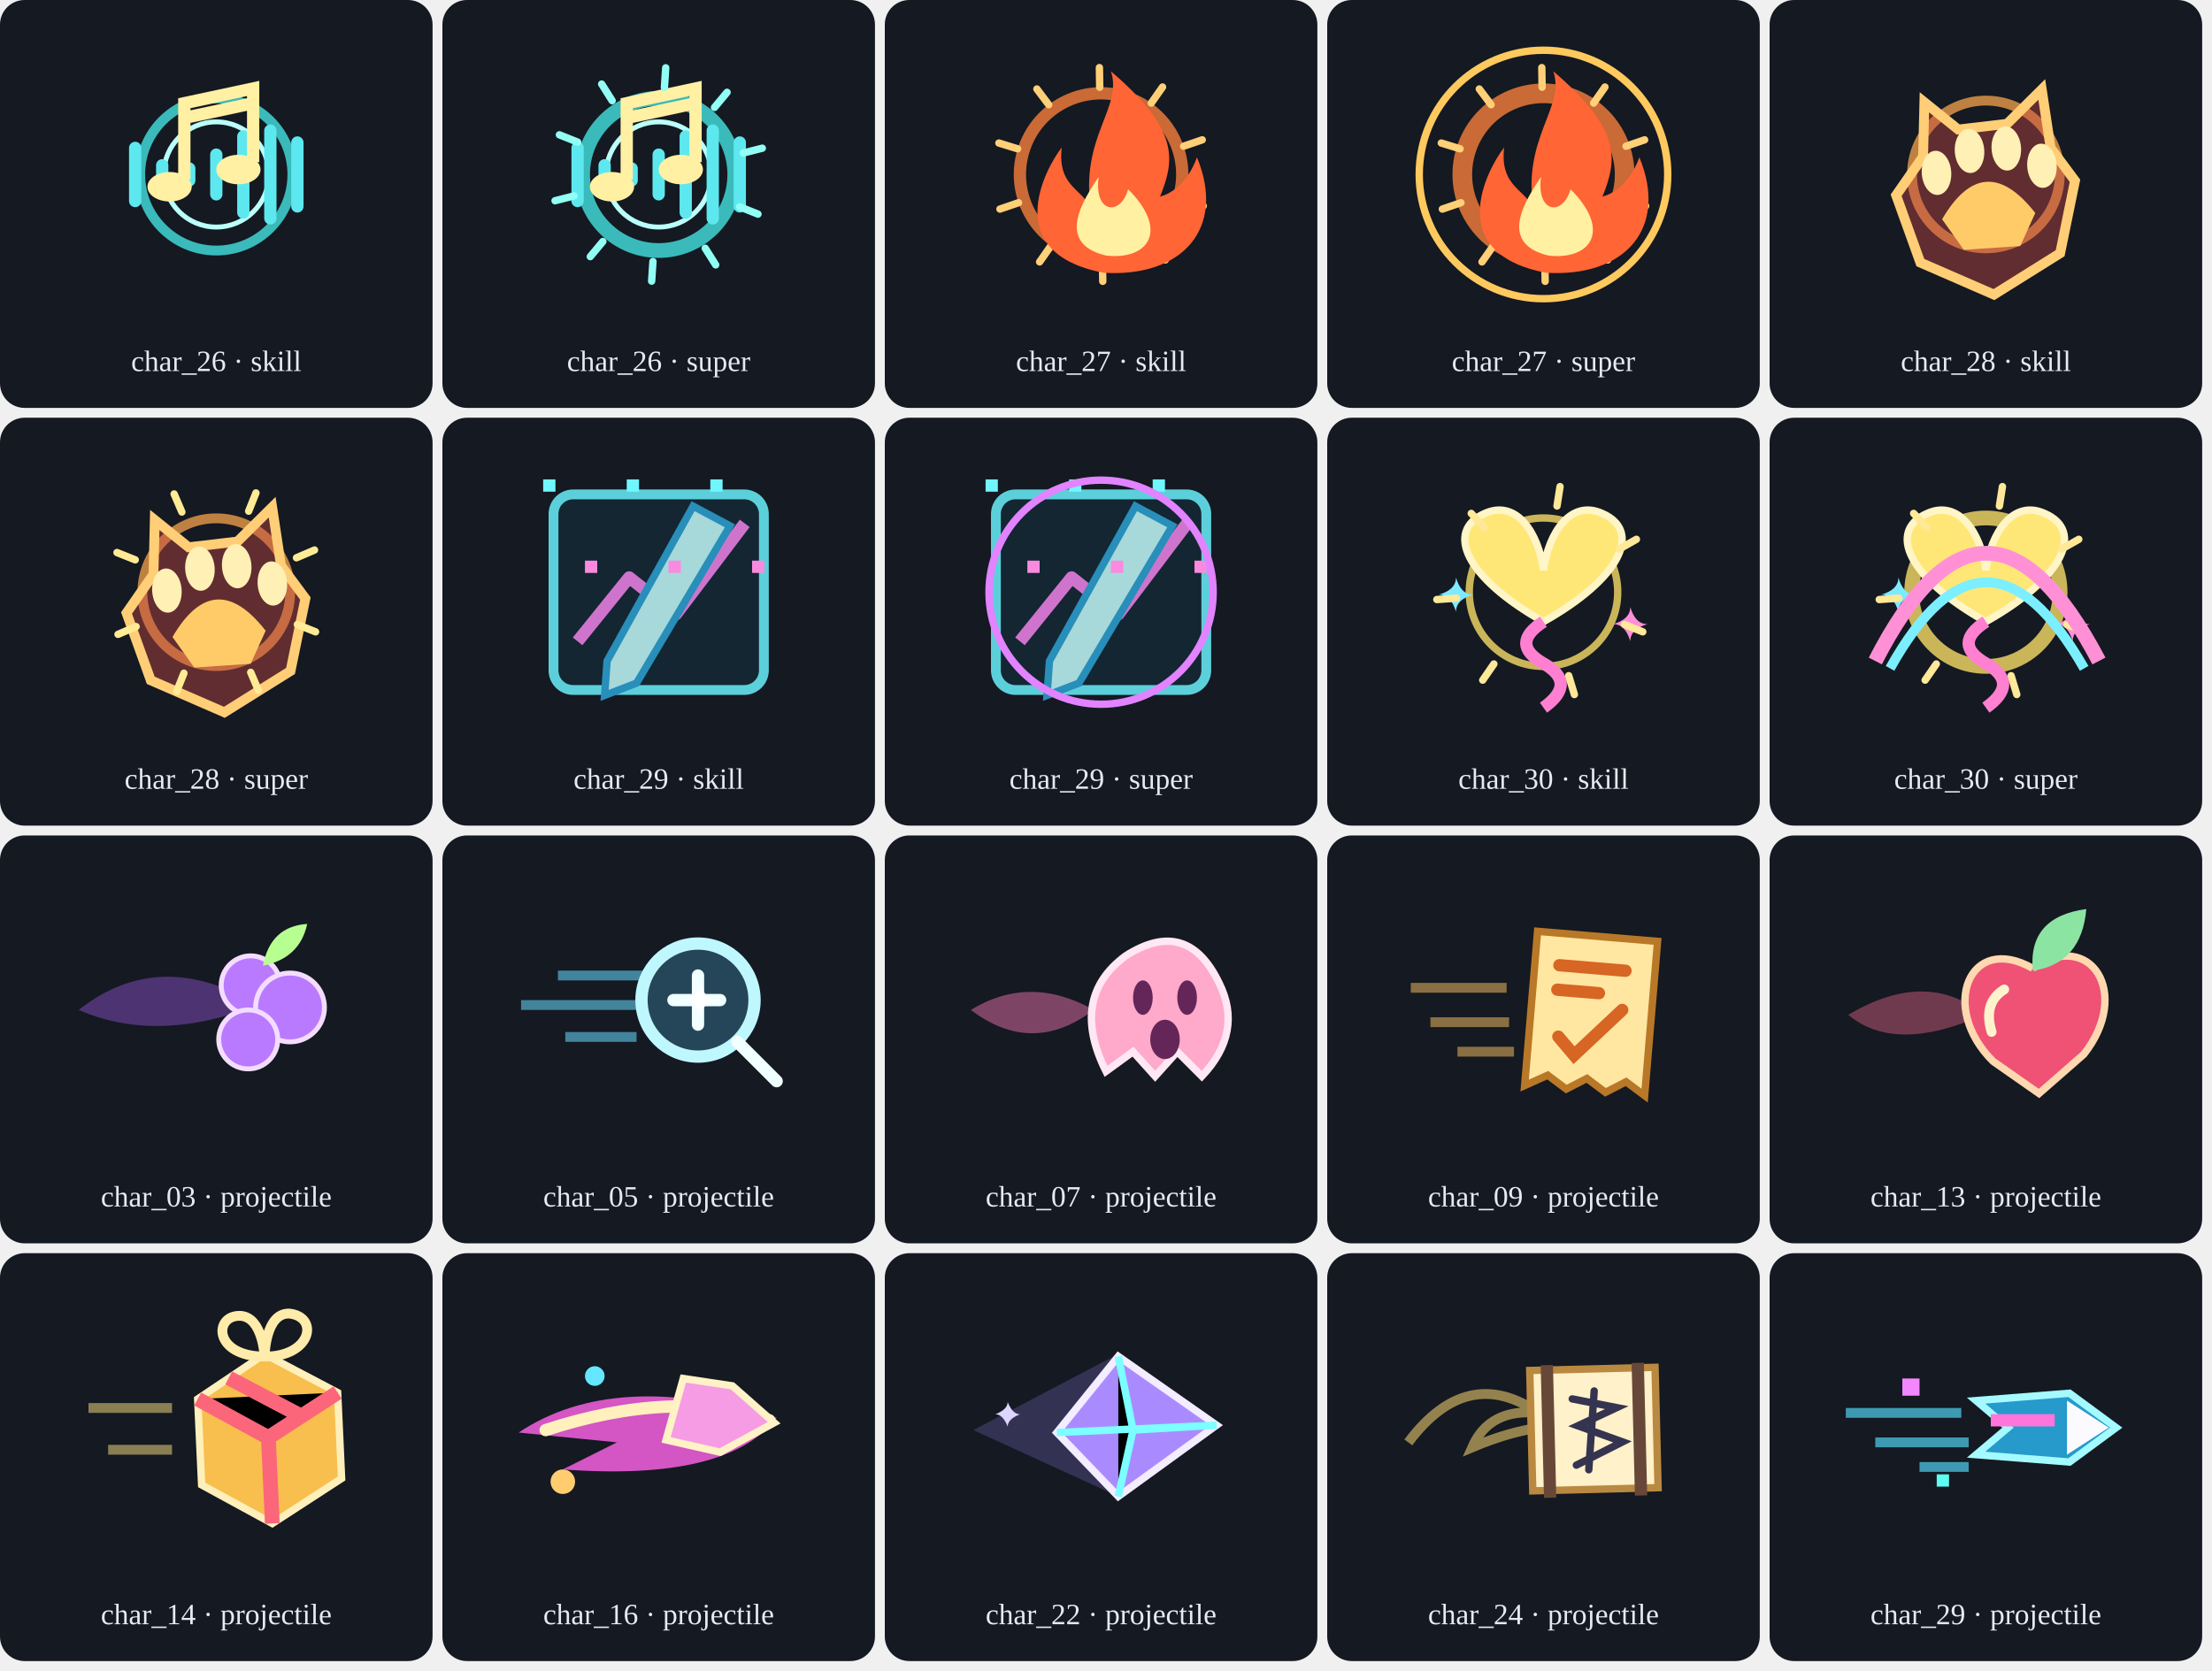
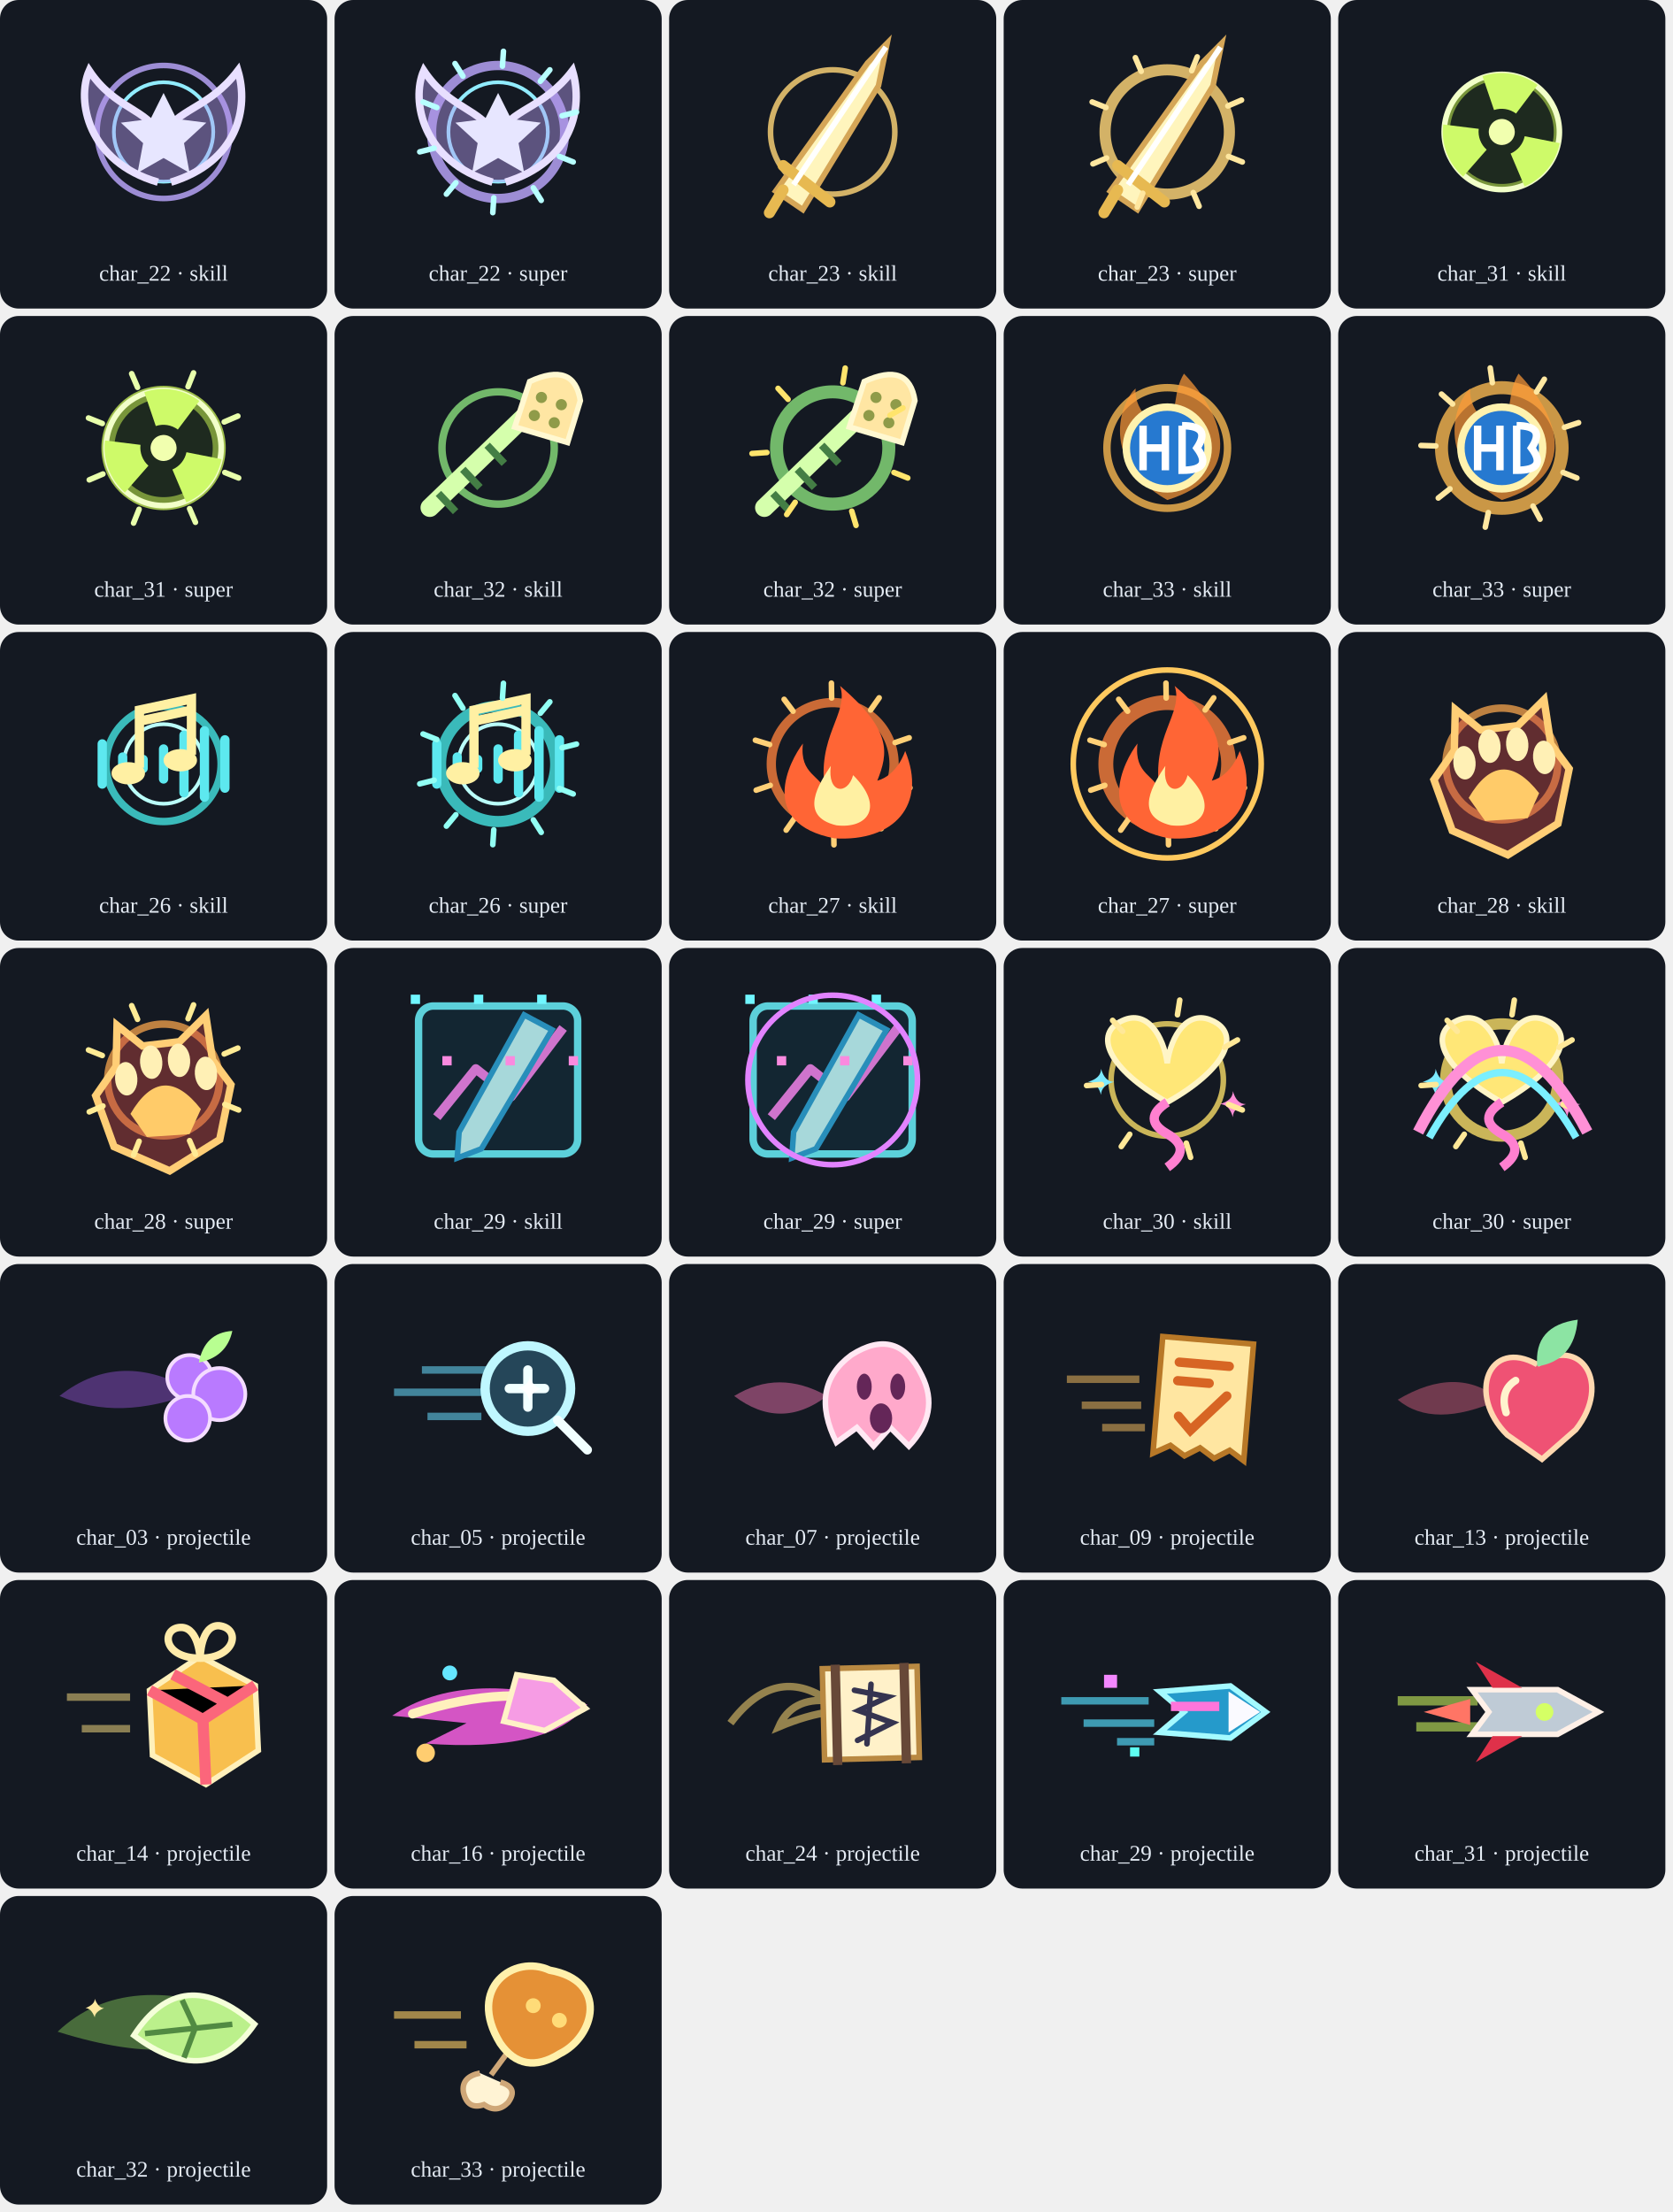
- <svg xmlns="http://www.w3.org/2000/svg" width="900" height="680" viewBox="0 0 900 680">
+ <svg xmlns="http://www.w3.org/2000/svg" width="900" height="1190" viewBox="0 0 900 1190">
  <g transform="translate(0 0)">
+     <rect width="176" height="166" rx="10" fill="#141922" />
+     <svg x="24" y="7" width="128" height="128" viewBox="0 0 128 128">
+       <circle cx="64" cy="64" r="35.78" fill="none" stroke="#bca7ff" stroke-width="3" opacity="0.81" />
+       <circle cx="64" cy="64" r="26.74" fill="none" stroke="#91ecff" stroke-width="2" opacity="1" />
+       <path d="M61 91C23 80 17 47 24 31c14 21 31 20 39 36C71 51 88 52 104 31c6 20 0 49-36 60" fill="#b59aee" fill-opacity=".45" stroke="#e8dfff" stroke-width="4" />
+       <path d="m64 43 7 14 16 2-12 11 3 16-14-8-14 8 3-16-12-11 16-2Z" fill="#e7e6ff" />
+     </svg>
+     <text x="88" y="151" fill="#e4ebf4" font-size="12" text-anchor="middle">char_22 · skill</text>
+   </g>
+   <g transform="translate(180 0)">
+     <rect width="176" height="166" rx="10" fill="#141922" />
+     <svg x="24" y="7" width="128" height="128" viewBox="0 0 128 128">
+       <circle cx="64" cy="64" r="35.78" fill="none" stroke="#bca7ff" stroke-width="5" opacity="0.81" />
+       <circle cx="64" cy="64" r="26.74" fill="none" stroke="#91ecff" stroke-width="2" opacity="1" />
+       <path d="M61 91C23 80 17 47 24 31c14 21 31 20 39 36C71 51 88 52 104 31c6 20 0 49-36 60" fill="#b59aee" fill-opacity=".45" stroke="#e8dfff" stroke-width="4" />
+       <path d="m64 43 7 14 16 2-12 11 3 16-14-8-14 8 3-16-12-11 16-2Z" fill="#e7e6ff" />
+       <path d="M96.968 77.168l7.429 2.967" stroke="#b7ffff" stroke-width="3" stroke-linecap="round" />
+       <path d="M82.932 94.031l4.266 6.767" stroke="#b7ffff" stroke-width="3" stroke-linecap="round" />
+       <path d="M61.664 99.423l-0.526 7.983" stroke="#b7ffff" stroke-width="3" stroke-linecap="round" />
+       <path d="M41.289 91.285l-5.118 6.149" stroke="#b7ffff" stroke-width="3" stroke-linecap="round" />
+       <path d="M29.589 72.725l-7.755 1.966" stroke="#b7ffff" stroke-width="3" stroke-linecap="round" />
+       <path d="M31.032 50.832l-7.429 -2.967" stroke="#b7ffff" stroke-width="3" stroke-linecap="round" />
+       <path d="M45.068 33.969l-4.266 -6.767" stroke="#b7ffff" stroke-width="3" stroke-linecap="round" />
+       <path d="M66.336 28.577l0.526 -7.983" stroke="#b7ffff" stroke-width="3" stroke-linecap="round" />
+       <path d="M86.711 36.715l5.118 -6.149" stroke="#b7ffff" stroke-width="3" stroke-linecap="round" />
+       <path d="M98.411 55.275l7.755 -1.966" stroke="#b7ffff" stroke-width="3" stroke-linecap="round" />
+     </svg>
+     <text x="88" y="151" fill="#e4ebf4" font-size="12" text-anchor="middle">char_22 · super</text>
+   </g>
+   <g transform="translate(360 0)">
+     <rect width="176" height="166" rx="10" fill="#141922" />
+     <svg x="24" y="7" width="128" height="128" viewBox="0 0 128 128">
+       <circle cx="64" cy="64" r="33.44" fill="none" stroke="#ffd577" stroke-width="3" opacity="0.81" />
+       <g transform="rotate(-8.4 64 64)">
+         <path d="M29 91 88 30l12-9-8 22-50 60Z" fill="#fff5bd" stroke="#d5a657" stroke-width="3" />
+         <path d="m35 78 22 23m-24-10-9 11" stroke="#e7b951" stroke-width="6" stroke-linecap="round" />
+         <path d="M39 89 99 23" stroke="#fff" stroke-width="3" />
+       </g>
+     </svg>
+     <text x="88" y="151" fill="#e4ebf4" font-size="12" text-anchor="middle">char_23 · skill</text>
+   </g>
+   <g transform="translate(540 0)">
+     <rect width="176" height="166" rx="10" fill="#141922" />
+     <svg x="24" y="7" width="128" height="128" viewBox="0 0 128 128">
+       <circle cx="64" cy="64" r="33.44" fill="none" stroke="#ffd577" stroke-width="6" opacity="0.81" />
+       <g transform="rotate(-8.4 64 64)">
+         <path d="M29 91 88 30l12-9-8 22-50 60Z" fill="#fff5bd" stroke="#d5a657" stroke-width="3" />
+         <path d="m35 78 22 23m-24-10-9 11" stroke="#e7b951" stroke-width="6" stroke-linecap="round" />
+         <path d="M39 89 99 23" stroke="#fff" stroke-width="3" />
+       </g>
+       <path d="M96.968 77.168l7.429 2.967" stroke="#ffe79f" stroke-width="3" stroke-linecap="round" />
+       <path d="M78.001 96.623l3.155 7.352" stroke="#ffe79f" stroke-width="3" stroke-linecap="round" />
+       <path d="M50.832 96.968l-2.967 7.429" stroke="#ffe79f" stroke-width="3" stroke-linecap="round" />
+       <path d="M31.377 78.001l-7.352 3.155" stroke="#ffe79f" stroke-width="3" stroke-linecap="round" />
+       <path d="M31.032 50.832l-7.429 -2.967" stroke="#ffe79f" stroke-width="3" stroke-linecap="round" />
+       <path d="M49.999 31.377l-3.155 -7.352" stroke="#ffe79f" stroke-width="3" stroke-linecap="round" />
+       <path d="M77.168 31.032l2.967 -7.429" stroke="#ffe79f" stroke-width="3" stroke-linecap="round" />
+       <path d="M96.623 49.999l7.352 -3.155" stroke="#ffe79f" stroke-width="3" stroke-linecap="round" />
+     </svg>
+     <text x="88" y="151" fill="#e4ebf4" font-size="12" text-anchor="middle">char_23 · super</text>
+   </g>
+   <g transform="translate(720 0)">
+     <rect width="176" height="166" rx="10" fill="#141922" />
+     <svg x="24" y="7" width="128" height="128" viewBox="0 0 128 128">
+       <circle cx="64" cy="64" r="29.96" fill="none" stroke="#c6ed58" stroke-width="4" opacity="0.772" />
+       <g transform="rotate(9.12 64 64)">
+         <circle cx="64" cy="64" r="31" fill="#334a1a" fill-opacity=".35" stroke="#f2ffc9" stroke-width="3" />
+         <path d="M58 53 49 36a32 32 0 0 1 30 0l-9 17a13 13 0 0 0-12 0Z" fill="#cefa69" transform="rotate(0 64 64)" />
+         <path d="M58 53 49 36a32 32 0 0 1 30 0l-9 17a13 13 0 0 0-12 0Z" fill="#cefa69" transform="rotate(120 64 64)" />
+         <path d="M58 53 49 36a32 32 0 0 1 30 0l-9 17a13 13 0 0 0-12 0Z" fill="#cefa69" transform="rotate(240 64 64)" />
+         <circle cx="64" cy="64" r="7" fill="#f1ffaf" />
+       </g>
+     </svg>
+     <text x="88" y="151" fill="#e4ebf4" font-size="12" text-anchor="middle">char_31 · skill</text>
+   </g>
+   <g transform="translate(0 170)">
+     <rect width="176" height="166" rx="10" fill="#141922" />
+     <svg x="24" y="7" width="128" height="128" viewBox="0 0 128 128">
+       <circle cx="64" cy="64" r="29.96" fill="none" stroke="#c6ed58" stroke-width="7" opacity="0.772" />
+       <g transform="rotate(9.12 64 64)">
+         <circle cx="64" cy="64" r="31" fill="#334a1a" fill-opacity=".35" stroke="#f2ffc9" stroke-width="3" />
+         <path d="M58 53 49 36a32 32 0 0 1 30 0l-9 17a13 13 0 0 0-12 0Z" fill="#cefa69" transform="rotate(0 64 64)" />
+         <path d="M58 53 49 36a32 32 0 0 1 30 0l-9 17a13 13 0 0 0-12 0Z" fill="#cefa69" transform="rotate(120 64 64)" />
+         <path d="M58 53 49 36a32 32 0 0 1 30 0l-9 17a13 13 0 0 0-12 0Z" fill="#cefa69" transform="rotate(240 64 64)" />
+         <circle cx="64" cy="64" r="7" fill="#f1ffaf" />
+       </g>
+       <path d="M96.968 77.168l7.429 2.967" stroke="#e8ffab" stroke-width="3" stroke-linecap="round" />
+       <path d="M78.001 96.623l3.155 7.352" stroke="#e8ffab" stroke-width="3" stroke-linecap="round" />
+       <path d="M50.832 96.968l-2.967 7.429" stroke="#e8ffab" stroke-width="3" stroke-linecap="round" />
+       <path d="M31.377 78.001l-7.352 3.155" stroke="#e8ffab" stroke-width="3" stroke-linecap="round" />
+       <path d="M31.032 50.832l-7.429 -2.967" stroke="#e8ffab" stroke-width="3" stroke-linecap="round" />
+       <path d="M49.999 31.377l-3.155 -7.352" stroke="#e8ffab" stroke-width="3" stroke-linecap="round" />
+       <path d="M77.168 31.032l2.967 -7.429" stroke="#e8ffab" stroke-width="3" stroke-linecap="round" />
+       <path d="M96.623 49.999l7.352 -3.155" stroke="#e8ffab" stroke-width="3" stroke-linecap="round" />
+     </svg>
+     <text x="88" y="151" fill="#e4ebf4" font-size="12" text-anchor="middle">char_31 · super</text>
+   </g>
+   <g transform="translate(180 170)">
+     <rect width="176" height="166" rx="10" fill="#141922" />
+     <svg x="24" y="7" width="128" height="128" viewBox="0 0 128 128">
+       <circle cx="64" cy="64" r="30.2" fill="none" stroke="#8de67f" stroke-width="4" opacity="0.772" />
+       <g transform="rotate(4.7 64 64)">
+         <path d="m30 99 59-67" stroke="#d5ffac" stroke-width="10" stroke-linecap="round" />
+         <path d="m34 91 10 9m2-23 10 9m2-23 10 9" stroke="#447e45" stroke-width="4" />
+         <path d="M78 27q23-13 28 8l-5 23-29-6Z" fill="#ffe6a3" stroke="#fff8d1" stroke-width="3" />
+         <g fill="#8f9b49">
+           <circle cx="85" cy="35" r="3" />
+           <circle cx="96" cy="38" r="3" />
+           <circle cx="82" cy="45" r="3" />
+           <circle cx="93" cy="48" r="3" />
+         </g>
+       </g>
+     </svg>
+     <text x="88" y="151" fill="#e4ebf4" font-size="12" text-anchor="middle">char_32 · skill</text>
+   </g>
+   <g transform="translate(360 170)">
+     <rect width="176" height="166" rx="10" fill="#141922" />
+     <svg x="24" y="7" width="128" height="128" viewBox="0 0 128 128">
+       <circle cx="64" cy="64" r="30.2" fill="none" stroke="#8de67f" stroke-width="7" opacity="0.772" />
+       <g transform="rotate(4.7 64 64)">
+         <path d="m30 99 59-67" stroke="#d5ffac" stroke-width="10" stroke-linecap="round" />
+         <path d="m34 91 10 9m2-23 10 9m2-23 10 9" stroke="#447e45" stroke-width="4" />
+         <path d="M78 27q23-13 28 8l-5 23-29-6Z" fill="#ffe6a3" stroke="#fff8d1" stroke-width="3" />
+         <g fill="#8f9b49">
+           <circle cx="85" cy="35" r="3" />
+           <circle cx="96" cy="38" r="3" />
+           <circle cx="82" cy="45" r="3" />
+           <circle cx="93" cy="48" r="3" />
+         </g>
+       </g>
+       <path d="M96.968 77.168l7.429 2.967" stroke="#ffe46c" stroke-width="3" stroke-linecap="round" />
+       <path d="M74.26 97.985l2.312 7.659" stroke="#ffe46c" stroke-width="3" stroke-linecap="round" />
+       <path d="M43.826 93.211l-4.546 6.583" stroke="#ffe46c" stroke-width="3" stroke-linecap="round" />
+       <path d="M28.584 66.44l-7.981 0.55" stroke="#ffe46c" stroke-width="3" stroke-linecap="round" />
+       <path d="M40.01 37.832l-5.406 -5.897" stroke="#ffe46c" stroke-width="3" stroke-linecap="round" />
+       <path d="M69.502 28.929l1.24 -7.903" stroke="#ffe46c" stroke-width="3" stroke-linecap="round" />
+       <path d="M94.85 46.435l6.952 -3.958" stroke="#ffe46c" stroke-width="3" stroke-linecap="round" />
+     </svg>
+     <text x="88" y="151" fill="#e4ebf4" font-size="12" text-anchor="middle">char_32 · super</text>
+   </g>
+   <g transform="translate(540 170)">
+     <rect width="176" height="166" rx="10" fill="#141922" />
+     <svg x="24" y="7" width="128" height="128" viewBox="0 0 128 128">
+       <circle cx="64" cy="64" r="32.44" fill="none" stroke="#ffbc50" stroke-width="4" opacity="0.772" />
+       <path d="M64 92C27 71 39 39 47 32c-1 14 13 20 16 29 7-19 4-27 10-37 22 23 33 55-9 68Z" fill="#ff9b37" fill-opacity=".7" />
+       <circle cx="64" cy="64" r="22" fill="#2679d0" stroke="#fff2ae" stroke-width="4" />
+       <path d="M51 52v24m12-24v24M51 64h12m9-12v24q17 0 8-12 8-12-8-12" fill="none" stroke="#fff" stroke-width="4" />
+     </svg>
+     <text x="88" y="151" fill="#e4ebf4" font-size="12" text-anchor="middle">char_33 · skill</text>
+   </g>
+   <g transform="translate(720 170)">
+     <rect width="176" height="166" rx="10" fill="#141922" />
+     <svg x="24" y="7" width="128" height="128" viewBox="0 0 128 128">
+       <circle cx="64" cy="64" r="32.44" fill="none" stroke="#ffbc50" stroke-width="7" opacity="0.772" />
+       <path d="M64 92C27 71 39 39 47 32c-1 14 13 20 16 29 7-19 4-27 10-37 22 23 33 55-9 68Z" fill="#ff9b37" fill-opacity=".7" />
+       <circle cx="64" cy="64" r="22" fill="#2679d0" stroke="#fff2ae" stroke-width="4" />
+       <path d="M51 52v24m12-24v24M51 64h12m9-12v24q17 0 8-12 8-12-8-12" fill="none" stroke="#fff" stroke-width="4" />
+       <path d="M96.968 77.168l7.429 2.967" stroke="#ffe7a1" stroke-width="3" stroke-linecap="round" />
+       <path d="M80.791 95.278l3.784 7.049" stroke="#ffe7a1" stroke-width="3" stroke-linecap="round" />
+       <path d="M56.757 98.753l-1.632 7.832" stroke="#ffe7a1" stroke-width="3" stroke-linecap="round" />
+       <path d="M36.113 85.967l-6.284 4.95" stroke="#ffe7a1" stroke-width="3" stroke-linecap="round" />
+       <path d="M28.517 62.902l-7.996 -0.247" stroke="#ffe7a1" stroke-width="3" stroke-linecap="round" />
+       <path d="M37.524 40.351l-5.966 -5.329" stroke="#ffe7a1" stroke-width="3" stroke-linecap="round" />
+       <path d="M58.92 28.865l-1.145 -7.918" stroke="#ffe7a1" stroke-width="3" stroke-linecap="round" />
+       <path d="M82.692 33.82l4.212 -6.801" stroke="#ffe7a1" stroke-width="3" stroke-linecap="round" />
+       <path d="M97.719 52.896l7.599 -2.502" stroke="#ffe7a1" stroke-width="3" stroke-linecap="round" />
+     </svg>
+     <text x="88" y="151" fill="#e4ebf4" font-size="12" text-anchor="middle">char_33 · super</text>
+   </g>
+   <g transform="translate(0 340)">
    <rect width="176" height="166" rx="10" fill="#141922" />
    <svg x="24" y="7" width="128" height="128" viewBox="0 0 128 128">
      <circle cx="64" cy="64" r="30.96" fill="none" stroke="#45e9e6" stroke-width="4" opacity="0.772" />
      <circle cx="64" cy="64" r="21.4" fill="none" stroke="#bafffa" stroke-width="2" opacity="1" />
      <g stroke="#5de8ef" stroke-width="5" stroke-linecap="round">
        <path d="M31 53.189v21.623" />
        <path d="M42 60.259v7.483" />
        <path d="M53 61.575v4.851" />
        <path d="M64 55.926v16.147" />
        <path d="M75 48.507v30.986" />
        <path d="M86 46.138v35.724" />
        <path d="M97 50.997v26.006" />
      </g>
      <path d="M51 66V35l28-6v30m-28-18 28-6" fill="none" stroke="#fff0a3" stroke-width="5" />
      <ellipse cx="45" cy="69" rx="9" ry="6" fill="#fff0a3" />
      <ellipse cx="73" cy="62" rx="9" ry="6" fill="#fff0a3" />
    </svg>
    <text x="88" y="151" fill="#e4ebf4" font-size="12" text-anchor="middle">char_26 · skill</text>
  </g>
-   <g transform="translate(180 0)">
+   <g transform="translate(180 340)">
    <rect width="176" height="166" rx="10" fill="#141922" />
    <svg x="24" y="7" width="128" height="128" viewBox="0 0 128 128">
      <circle cx="64" cy="64" r="30.96" fill="none" stroke="#45e9e6" stroke-width="6" opacity="0.772" />
      <circle cx="64" cy="64" r="21.4" fill="none" stroke="#bafffa" stroke-width="2" opacity="1" />
      <g stroke="#5de8ef" stroke-width="5" stroke-linecap="round">
        <path d="M31 53.189v21.623" />
        <path d="M42 60.259v7.483" />
        <path d="M53 61.575v4.851" />
        <path d="M64 55.926v16.147" />
        <path d="M75 48.507v30.986" />
        <path d="M86 46.138v35.724" />
        <path d="M97 50.997v26.006" />
      </g>
      <path d="M51 66V35l28-6v30m-28-18 28-6" fill="none" stroke="#fff0a3" stroke-width="5" />
      <ellipse cx="45" cy="69" rx="9" ry="6" fill="#fff0a3" />
      <ellipse cx="73" cy="62" rx="9" ry="6" fill="#fff0a3" />
      <path d="M96.968 77.168l7.429 2.967" stroke="#92fff4" stroke-width="3" stroke-linecap="round" />
      <path d="M82.932 94.031l4.266 6.767" stroke="#92fff4" stroke-width="3" stroke-linecap="round" />
      <path d="M61.664 99.423l-0.526 7.983" stroke="#92fff4" stroke-width="3" stroke-linecap="round" />
      <path d="M41.289 91.285l-5.118 6.149" stroke="#92fff4" stroke-width="3" stroke-linecap="round" />
      <path d="M29.589 72.725l-7.755 1.966" stroke="#92fff4" stroke-width="3" stroke-linecap="round" />
      <path d="M31.032 50.832l-7.429 -2.967" stroke="#92fff4" stroke-width="3" stroke-linecap="round" />
      <path d="M45.068 33.969l-4.266 -6.767" stroke="#92fff4" stroke-width="3" stroke-linecap="round" />
      <path d="M66.336 28.577l0.526 -7.983" stroke="#92fff4" stroke-width="3" stroke-linecap="round" />
      <path d="M86.711 36.715l5.118 -6.149" stroke="#92fff4" stroke-width="3" stroke-linecap="round" />
      <path d="M98.411 55.275l7.755 -1.966" stroke="#92fff4" stroke-width="3" stroke-linecap="round" />
    </svg>
    <text x="88" y="151" fill="#e4ebf4" font-size="12" text-anchor="middle">char_26 · super</text>
  </g>
-   <g transform="translate(360 0)">
+   <g transform="translate(360 340)">
    <rect width="176" height="166" rx="10" fill="#141922" />
    <svg x="24" y="7" width="128" height="128" viewBox="0 0 128 128">
      <g transform="rotate(17.1 64 64)">
        <circle cx="64" cy="64" r="33.02" fill="none" stroke="#ff823b" stroke-width="5" opacity="0.772" />
        <path d="M99.5 64l8 0" stroke="#ffd077" stroke-width="3" stroke-linecap="round" />
        <path d="M92.72 84.866l6.472 4.702" stroke="#ffd077" stroke-width="3" stroke-linecap="round" />
        <path d="M74.97 97.763l2.472 7.608" stroke="#ffd077" stroke-width="3" stroke-linecap="round" />
        <path d="M53.03 97.763l-2.472 7.608" stroke="#ffd077" stroke-width="3" stroke-linecap="round" />
        <path d="M35.28 84.866l-6.472 4.702" stroke="#ffd077" stroke-width="3" stroke-linecap="round" />
        <path d="M28.5 64l-8 9.797174393178826e-16" stroke="#ffd077" stroke-width="3" stroke-linecap="round" />
        <path d="M35.28 43.134l-6.472 -4.702" stroke="#ffd077" stroke-width="3" stroke-linecap="round" />
        <path d="M53.03 30.237l-2.472 -7.608" stroke="#ffd077" stroke-width="3" stroke-linecap="round" />
        <path d="M74.97 30.237l2.472 -7.608" stroke="#ffd077" stroke-width="3" stroke-linecap="round" />
        <path d="M92.72 43.134l6.472 -4.702" stroke="#ffd077" stroke-width="3" stroke-linecap="round" />
      </g>
      <path d="M65 104C23 96 41 62 48 53c-2 17 10 17 12 26-5-30 13-42 8-57 28 24 26 36 20 51 11-3 15-16 15-16 12 29-6 49-38 47Z" fill="#ff6535" />
      <path d="M66 97C45 92 57 74 63 65c-2 15 9 16 12 5 17 17 8 29-9 27" fill="#fff0a2" />
    </svg>
    <text x="88" y="151" fill="#e4ebf4" font-size="12" text-anchor="middle">char_27 · skill</text>
  </g>
-   <g transform="translate(540 0)">
+   <g transform="translate(540 340)">
    <rect width="176" height="166" rx="10" fill="#141922" />
    <svg x="24" y="7" width="128" height="128" viewBox="0 0 128 128">
      <g transform="rotate(17.1 64 64)">
        <circle cx="64" cy="64" r="33.02" fill="none" stroke="#ff823b" stroke-width="8" opacity="0.772" />
        <path d="M99.5 64l8 0" stroke="#ffd077" stroke-width="3" stroke-linecap="round" />
        <path d="M92.72 84.866l6.472 4.702" stroke="#ffd077" stroke-width="3" stroke-linecap="round" />
        <path d="M74.97 97.763l2.472 7.608" stroke="#ffd077" stroke-width="3" stroke-linecap="round" />
        <path d="M53.03 97.763l-2.472 7.608" stroke="#ffd077" stroke-width="3" stroke-linecap="round" />
        <path d="M35.28 84.866l-6.472 4.702" stroke="#ffd077" stroke-width="3" stroke-linecap="round" />
        <path d="M28.5 64l-8 9.797174393178826e-16" stroke="#ffd077" stroke-width="3" stroke-linecap="round" />
        <path d="M35.28 43.134l-6.472 -4.702" stroke="#ffd077" stroke-width="3" stroke-linecap="round" />
        <path d="M53.03 30.237l-2.472 -7.608" stroke="#ffd077" stroke-width="3" stroke-linecap="round" />
        <path d="M74.97 30.237l2.472 -7.608" stroke="#ffd077" stroke-width="3" stroke-linecap="round" />
        <path d="M92.72 43.134l6.472 -4.702" stroke="#ffd077" stroke-width="3" stroke-linecap="round" />
      </g>
      <path d="M65 104C23 96 41 62 48 53c-2 17 10 17 12 26-5-30 13-42 8-57 28 24 26 36 20 51 11-3 15-16 15-16 12 29-6 49-38 47Z" fill="#ff6535" />
      <path d="M66 97C45 92 57 74 63 65c-2 15 9 16 12 5 17 17 8 29-9 27" fill="#fff0a2" />
      <circle cx="64" cy="64" r="50.56" fill="none" stroke="#ffc95e" stroke-width="3" opacity="1" />
    </svg>
    <text x="88" y="151" fill="#e4ebf4" font-size="12" text-anchor="middle">char_27 · super</text>
  </g>
-   <g transform="translate(720 0)">
+   <g transform="translate(720 340)">
    <rect width="176" height="166" rx="10" fill="#141922" />
    <svg x="24" y="7" width="128" height="128" viewBox="0 0 128 128">
      <circle cx="64" cy="64" r="30.06" fill="none" stroke="#f6a44c" stroke-width="4" opacity="0.753" />
      <g transform="rotate(-3.84 64 64)">
        <path d="m41 33 13 12 20-1 15-13 2 24 9 14-8 29-28 15-29-15-8-28 12-15Z" fill="#d64b46" fill-opacity=".4" stroke="#ffce76" stroke-width="4" />
        <path d="M45 81q19-28 38 0l-7 13H53Z" fill="#ffcb69" />
        <ellipse cx="44" cy="62" rx="6" ry="9" fill="#fff0b5" />
        <ellipse cx="58" cy="54" rx="6" ry="9" fill="#fff0b5" />
        <ellipse cx="73" cy="54" rx="6" ry="9" fill="#fff0b5" />
        <ellipse cx="87" cy="62" rx="6" ry="9" fill="#fff0b5" />
      </g>
    </svg>
    <text x="88" y="151" fill="#e4ebf4" font-size="12" text-anchor="middle">char_28 · skill</text>
  </g>
-   <g transform="translate(0 170)">
+   <g transform="translate(0 510)">
    <rect width="176" height="166" rx="10" fill="#141922" />
    <svg x="24" y="7" width="128" height="128" viewBox="0 0 128 128">
      <circle cx="64" cy="64" r="30.06" fill="none" stroke="#f6a44c" stroke-width="4" opacity="0.753" />
      <g transform="rotate(-3.84 64 64)">
        <path d="m41 33 13 12 20-1 15-13 2 24 9 14-8 29-28 15-29-15-8-28 12-15Z" fill="#d64b46" fill-opacity=".4" stroke="#ffce76" stroke-width="4" />
        <path d="M45 81q19-28 38 0l-7 13H53Z" fill="#ffcb69" />
        <ellipse cx="44" cy="62" rx="6" ry="9" fill="#fff0b5" />
        <ellipse cx="58" cy="54" rx="6" ry="9" fill="#fff0b5" />
        <ellipse cx="73" cy="54" rx="6" ry="9" fill="#fff0b5" />
        <ellipse cx="87" cy="62" rx="6" ry="9" fill="#fff0b5" />
      </g>
      <path d="M96.968 77.168l7.429 2.967" stroke="#ffeb95" stroke-width="3" stroke-linecap="round" />
      <path d="M78.001 96.623l3.155 7.352" stroke="#ffeb95" stroke-width="3" stroke-linecap="round" />
      <path d="M50.832 96.968l-2.967 7.429" stroke="#ffeb95" stroke-width="3" stroke-linecap="round" />
      <path d="M31.377 78.001l-7.352 3.155" stroke="#ffeb95" stroke-width="3" stroke-linecap="round" />
      <path d="M31.032 50.832l-7.429 -2.967" stroke="#ffeb95" stroke-width="3" stroke-linecap="round" />
      <path d="M49.999 31.377l-3.155 -7.352" stroke="#ffeb95" stroke-width="3" stroke-linecap="round" />
      <path d="M77.168 31.032l2.967 -7.429" stroke="#ffeb95" stroke-width="3" stroke-linecap="round" />
      <path d="M96.623 49.999l7.352 -3.155" stroke="#ffeb95" stroke-width="3" stroke-linecap="round" />
    </svg>
    <text x="88" y="151" fill="#e4ebf4" font-size="12" text-anchor="middle">char_28 · super</text>
  </g>
-   <g transform="translate(180 170)">
+   <g transform="translate(180 510)">
    <rect width="176" height="166" rx="10" fill="#141922" />
    <svg x="24" y="7" width="128" height="128" viewBox="0 0 128 128">
      <g opacity="0.829">
        <rect x="21.2" y="24.2" width="85.6" height="79.6" rx="8" fill="#167fa5" fill-opacity=".15" stroke="#6bf5ff" stroke-width="4" />
        <path d="m31 84 21-26 19 15 28-37" fill="none" stroke="#f587ef" stroke-width="5" stroke-linejoin="round" />
        <path d="m78 29 15 8-38 64-13 5 1-14Z" fill="#c5ffff" stroke="#2da6d8" stroke-width="3" />
      </g>
      <rect x="17" y="18.1" width="5" height="5" fill="#70f6ff" />
      <rect x="34" y="51.16" width="5" height="5" fill="#fa8adf" />
      <rect x="51" y="18.1" width="5" height="5" fill="#70f6ff" />
      <rect x="68" y="51.16" width="5" height="5" fill="#fa8adf" />
      <rect x="85" y="18.1" width="5" height="5" fill="#70f6ff" />
      <rect x="102" y="51.16" width="5" height="5" fill="#fa8adf" />
    </svg>
    <text x="88" y="151" fill="#e4ebf4" font-size="12" text-anchor="middle">char_29 · skill</text>
  </g>
-   <g transform="translate(360 170)">
+   <g transform="translate(360 510)">
    <rect width="176" height="166" rx="10" fill="#141922" />
    <svg x="24" y="7" width="128" height="128" viewBox="0 0 128 128">
      <g opacity="0.829">
        <rect x="21.2" y="24.2" width="85.6" height="79.6" rx="8" fill="#167fa5" fill-opacity=".15" stroke="#6bf5ff" stroke-width="4" />
        <path d="m31 84 21-26 19 15 28-37" fill="none" stroke="#f587ef" stroke-width="5" stroke-linejoin="round" />
        <path d="m78 29 15 8-38 64-13 5 1-14Z" fill="#c5ffff" stroke="#2da6d8" stroke-width="3" />
      </g>
      <rect x="17" y="18.1" width="5" height="5" fill="#70f6ff" />
      <rect x="34" y="51.16" width="5" height="5" fill="#fa8adf" />
      <rect x="51" y="18.1" width="5" height="5" fill="#70f6ff" />
      <rect x="68" y="51.16" width="5" height="5" fill="#fa8adf" />
      <rect x="85" y="18.1" width="5" height="5" fill="#70f6ff" />
      <rect x="102" y="51.16" width="5" height="5" fill="#fa8adf" />
      <circle cx="64" cy="64" r="45.6" fill="none" stroke="#e283ff" stroke-width="3" opacity="1" />
    </svg>
    <text x="88" y="151" fill="#e4ebf4" font-size="12" text-anchor="middle">char_29 · super</text>
  </g>
-   <g transform="translate(540 170)">
+   <g transform="translate(540 510)">
    <rect width="176" height="166" rx="10" fill="#141922" />
    <svg x="24" y="7" width="128" height="128" viewBox="0 0 128 128">
      <circle cx="64" cy="64" r="30.2" fill="none" stroke="#ffe269" stroke-width="3" opacity="0.772" />
      <path d="M64 76C32 58 24 39 40 32c13-6 22 8 24 23 2-15 11-29 24-23 16 7 8 26-24 44Z" fill="#ffe777" stroke="#fff5c6" stroke-width="3" />
      <path d="M64 76q-14 9 0 17t0 18" fill="none" stroke="#ff80d0" stroke-width="5" />
      <path d="M21.4 65q7 -2 7 -7q2 7 7 7q-7 2 -7 7q-2 -7 -7 -7Z" fill="#7deaff" />
      <path d="M92.32 77q7 -2 7 -7q2 7 7 7q-7 2 -7 7q-2 -7 -7 -7Z" fill="#ff8fd7" />
      <path d="M96.968 77.168l7.429 2.967" stroke="#ffe898" stroke-width="3" stroke-linecap="round" />
      <path d="M74.26 97.985l2.312 7.659" stroke="#ffe898" stroke-width="3" stroke-linecap="round" />
      <path d="M43.826 93.211l-4.546 6.583" stroke="#ffe898" stroke-width="3" stroke-linecap="round" />
      <path d="M28.584 66.44l-7.981 0.55" stroke="#ffe898" stroke-width="3" stroke-linecap="round" />
      <path d="M40.01 37.832l-5.406 -5.897" stroke="#ffe898" stroke-width="3" stroke-linecap="round" />
      <path d="M69.502 28.929l1.24 -7.903" stroke="#ffe898" stroke-width="3" stroke-linecap="round" />
      <path d="M94.85 46.435l6.952 -3.958" stroke="#ffe898" stroke-width="3" stroke-linecap="round" />
    </svg>
    <text x="88" y="151" fill="#e4ebf4" font-size="12" text-anchor="middle">char_30 · skill</text>
  </g>
-   <g transform="translate(720 170)">
+   <g transform="translate(720 510)">
    <rect width="176" height="166" rx="10" fill="#141922" />
    <svg x="24" y="7" width="128" height="128" viewBox="0 0 128 128">
      <circle cx="64" cy="64" r="30.2" fill="none" stroke="#ffe269" stroke-width="6" opacity="0.772" />
      <path d="M64 76C32 58 24 39 40 32c13-6 22 8 24 23 2-15 11-29 24-23 16 7 8 26-24 44Z" fill="#ffe777" stroke="#fff5c6" stroke-width="3" />
      <path d="M64 76q-14 9 0 17t0 18" fill="none" stroke="#ff80d0" stroke-width="5" />
      <path d="M21.4 65q7 -2 7 -7q2 7 7 7q-7 2 -7 7q-2 -7 -7 -7Z" fill="#7deaff" />
      <path d="M92.32 77q7 -2 7 -7q2 7 7 7q-7 2 -7 7q-2 -7 -7 -7Z" fill="#ff8fd7" />
      <path d="M96.968 77.168l7.429 2.967" stroke="#ffe898" stroke-width="3" stroke-linecap="round" />
      <path d="M74.26 97.985l2.312 7.659" stroke="#ffe898" stroke-width="3" stroke-linecap="round" />
      <path d="M43.826 93.211l-4.546 6.583" stroke="#ffe898" stroke-width="3" stroke-linecap="round" />
      <path d="M28.584 66.44l-7.981 0.55" stroke="#ffe898" stroke-width="3" stroke-linecap="round" />
      <path d="M40.01 37.832l-5.406 -5.897" stroke="#ffe898" stroke-width="3" stroke-linecap="round" />
      <path d="M69.502 28.929l1.24 -7.903" stroke="#ffe898" stroke-width="3" stroke-linecap="round" />
      <path d="M94.85 46.435l6.952 -3.958" stroke="#ffe898" stroke-width="3" stroke-linecap="round" />
      <path d="M19 92Q64 4.3 110 92" fill="none" stroke="#ff90d6" stroke-width="6" />
      <path d="M25 95Q64 25 104 95" fill="none" stroke="#7befff" stroke-width="4" />
    </svg>
    <text x="88" y="151" fill="#e4ebf4" font-size="12" text-anchor="middle">char_30 · super</text>
  </g>
-   <g transform="translate(0 340)">
+   <g transform="translate(0 680)">
    <rect width="176" height="166" rx="10" fill="#141922" />
    <svg x="24" y="7" width="128" height="128" viewBox="0 0 128 128">
      <path d="M8 64Q41 38.04 81 62Q40 78 8 64" fill="#a45aec" opacity=".4" />
      <g fill="#b97aff" stroke="#f4dcff" stroke-width="2">
        <circle cx="78" cy="54" r="12" />
        <circle cx="94" cy="63" r="14" />
        <circle cx="77" cy="76" r="12" />
      </g>
      <path d="M83 46q3-16 18-17-3 14-18 17" fill="#b8ff91" />
    </svg>
    <text x="88" y="151" fill="#e4ebf4" font-size="12" text-anchor="middle">char_03 · projectile</text>
  </g>
-   <g transform="translate(180 340)">
+   <g transform="translate(180 680)">
    <rect width="176" height="166" rx="10" fill="#141922" />
    <svg x="24" y="7" width="128" height="128" viewBox="0 0 128 128">
      <path d="M8 62h50m-35-12h36m-33 25h29" stroke="#68dcff" stroke-width="4" opacity=".55" />
      <circle cx="80" cy="60" r="23" fill="#5bcfff" fill-opacity=".25" stroke="#bff7ff" stroke-width="5" />
      <path d="m96 77 16 16m-42-33h19m-9-10v20" stroke="#f1ffff" stroke-width="5" stroke-linecap="round" />
      <path d="M74.24 60q6.76 -2 6.76 -6.76q2 6.76 6.76 6.76q-6.76 2 -6.76 6.76q-2 -6.76 -6.76 -6.76Z" fill="#fff" />
    </svg>
    <text x="88" y="151" fill="#e4ebf4" font-size="12" text-anchor="middle">char_05 · projectile</text>
  </g>
-   <g transform="translate(360 340)">
+   <g transform="translate(360 680)">
    <rect width="176" height="166" rx="10" fill="#141922" />
    <svg x="24" y="7" width="128" height="128" viewBox="0 0 128 128">
      <path d="M11 64q24-14.66 50 0-25 19-50 0" fill="#ff78b9" opacity=".45" />
      <path d="M66 89Q51 59 74 42q25-16 38 11 10 20-7 38l-10-10-9 10-9-10Z" fill="#ffa9cb" stroke="#ffe8f3" stroke-width="3" />
      <ellipse cx="81" cy="59" rx="4" ry="7" fill="#642658" />
      <ellipse cx="99" cy="59" rx="4" ry="7" fill="#642658" />
      <ellipse cx="90" cy="76" rx="6" ry="8" fill="#642658" />
    </svg>
    <text x="88" y="151" fill="#e4ebf4" font-size="12" text-anchor="middle">char_07 · projectile</text>
  </g>
-   <g transform="translate(540 340)">
+   <g transform="translate(540 680)">
    <rect width="176" height="166" rx="10" fill="#141922" />
    <svg x="24" y="7" width="128" height="128" viewBox="0 0 128 128">
      <path d="M10 55h39M18 69h32M29 81h23" stroke="#ffc561" stroke-width="4" opacity=".5" />
      <g transform="rotate(4.79183 84 64)">
        <path d="M59 34h49v63l-8-5-8 5-8-5-8 5-8-5-9 5Z" fill="#ffe6a1" stroke="#b87827" stroke-width="3" />
        <path d="M69 47h27m-27 10h17m-15 19 7 7 18-20" fill="none" stroke="#d76524" stroke-width="5" stroke-linecap="round" />
      </g>
    </svg>
    <text x="88" y="151" fill="#e4ebf4" font-size="12" text-anchor="middle">char_09 · projectile</text>
  </g>
-   <g transform="translate(720 340)">
+   <g transform="translate(720 680)">
    <rect width="176" height="166" rx="10" fill="#141922" />
    <svg x="24" y="7" width="128" height="128" viewBox="0 0 128 128">
      <path d="M8 66q32-19 55 0-36 16-55 0" fill="#fa6c91" opacity=".4" />
      <g transform="rotate(-2.88 85 66)">
        <path d="M84 47c-25-16-39 14-18 37l18 14 19-15c21-24 5-51-19-36" fill="#ef5274" stroke="#ffd8b0" stroke-width="3" />
        <path d="M84 48q-1-22 23-24-3 22-23 24" fill="#8ce4a3" />
        <path d="M72 55q-9 5-6 17" fill="none" stroke="#fff3ce" stroke-width="4" stroke-linecap="round" />
      </g>
    </svg>
    <text x="88" y="151" fill="#e4ebf4" font-size="12" text-anchor="middle">char_13 · projectile</text>
  </g>
-   <g transform="translate(0 510)">
+   <g transform="translate(0 850)">
    <rect width="176" height="166" rx="10" fill="#141922" />
    <svg x="24" y="7" width="128" height="128" viewBox="0 0 128 128">
      <path d="M12 56h34m-26 17h26" stroke="#ffe484" stroke-width="4" opacity=".5" />
      <g transform="rotate(-2.64 86 64)">
        <path d="m57 51 28-17 29 17v35l-29 17-28-17Z" fill="#f8bf4e" stroke="#fff0bb" stroke-width="3" />
        <path d="m57 51 28 17 29-17M85 68v35M70 43l29 17" stroke="#fb667b" stroke-width="6" />
        <path d="M85 35c-21-1-20-18-9-17 9 1 9 17 9 17s1-18 11-17c12 2 8 18-11 17" fill="none" stroke="#ffebaa" stroke-width="4" />
      </g>
    </svg>
    <text x="88" y="151" fill="#e4ebf4" font-size="12" text-anchor="middle">char_14 · projectile</text>
  </g>
-   <g transform="translate(180 510)">
+   <g transform="translate(180 850)">
    <rect width="176" height="166" rx="10" fill="#141922" />
    <svg x="24" y="7" width="128" height="128" viewBox="0 0 128 128">
      <path d="M7 66q39-26.04 105-6-20 26-87 21l22-11Z" fill="#d455c4" />
      <path d="M18 65q52-17 91-4" fill="none" stroke="#fff0bd" stroke-width="5" stroke-linecap="round" />
      <circle cx="38" cy="43" r="4" fill="#65e6ff" />
      <circle cx="25" cy="86" r="5" fill="#ffcd70" />
      <path d="m74 44 20 3 17 15-22 12-22-5Z" fill="#f69ce4" stroke="#fff2c7" stroke-width="3" />
    </svg>
    <text x="88" y="151" fill="#e4ebf4" font-size="12" text-anchor="middle">char_16 · projectile</text>
  </g>
-   <g transform="translate(360 510)">
-     <rect width="176" height="166" rx="10" fill="#141922" />
-     <svg x="24" y="7" width="128" height="128" viewBox="0 0 128 128">
-       <path d="M12 65 71 34 113 63 71 92Z" fill="#a28aff" fill-opacity=".22" />
-       <path d="m46 66 25-31 40 28-40 29Z" fill="#aa8bff" stroke="#f4ecff" stroke-width="3" />
-       <path d="m71 35 6 30-6 27m6-27 34-2-65 3" stroke="#7bffff" stroke-width="3" />
-       <path d="M21 58.56q5 -2 5 -5q2 5 5 5q-5 2 -5 5q-2 -5 -5 -5Z" fill="#ddd4ff" />
-     </svg>
-     <text x="88" y="151" fill="#e4ebf4" font-size="12" text-anchor="middle">char_22 · projectile</text>
-   </g>
-   <g transform="translate(540 510)">
+   <g transform="translate(360 850)">
    <rect width="176" height="166" rx="10" fill="#141922" />
    <svg x="24" y="7" width="128" height="128" viewBox="0 0 128 128">
      <path d="M9 70q24-32 53-12-20-2-27 14 31-13 49-6" fill="none" stroke="#d8ba65" stroke-width="4" opacity=".65" />
      <g transform="rotate(-1.44 88 64)">
        <path d="M59 40h51v49H59Z" fill="#fff1c9" stroke="#b98942" stroke-width="3" />
        <path d="M66 38v54m37-54v54" stroke="#674838" stroke-width="5" />
        <path d="m76 52 18 4-16 7 18 7-19 9m8-30-3 32" fill="none" stroke="#353450" stroke-width="3" stroke-linecap="round" />
      </g>
    </svg>
    <text x="88" y="151" fill="#e4ebf4" font-size="12" text-anchor="middle">char_24 · projectile</text>
  </g>
-   <g transform="translate(720 510)">
+   <g transform="translate(540 850)">
    <rect width="176" height="166" rx="10" fill="#141922" />
    <svg x="24" y="7" width="128" height="128" viewBox="0 0 128 128">
      <path d="M7 58h47m-35 12h38m-20 10h20" stroke="#55dfff" stroke-width="4" opacity=".65" />
      <path d="m60 53 38-3 19 14-19 14-38-3 13-11Z" fill="#259acb" stroke="#a4faff" stroke-width="3" />
      <path d="m97 53 17 11-17 11Z" fill="#fafaff" />
      <path d="M66 61h26" stroke="#ff75db" stroke-width="5" />
      <rect x="30" y="44" width="7" height="7" fill="#f387ff" />
      <rect x="44" y="83" width="5" height="5" fill="#5efff2" />
    </svg>
    <text x="88" y="151" fill="#e4ebf4" font-size="12" text-anchor="middle">char_29 · projectile</text>
  </g>
+   <g transform="translate(720 850)">
+     <rect width="176" height="166" rx="10" fill="#141922" />
+     <svg x="24" y="7" width="128" height="128" viewBox="0 0 128 128">
+       <path d="M8 58h43M18 72h36" stroke="#c6ed58" stroke-width="5" opacity=".6" />
+       <path d="M48 52h46l22 12-22 12H48l9-12Z" fill="#bfcbd6" stroke="#fff0e7" stroke-width="3" />
+       <path d="m59 51-9-14 25 14m-16 26-9 14 25-14" fill="#df314a" />
+       <path d="M47 57 22 64l25 7" fill="#ff7565" />
+       <circle cx="87" cy="64" r="4.76" fill="#d5ff65" />
+     </svg>
+     <text x="88" y="151" fill="#e4ebf4" font-size="12" text-anchor="middle">char_31 · projectile</text>
+   </g>
+   <g transform="translate(0 1020)">
+     <rect width="176" height="166" rx="10" fill="#141922" />
+     <svg x="24" y="7" width="128" height="128" viewBox="0 0 128 128">
+       <path d="M7 66q37-35 104-8-31 31-104 8Z" fill="#7cbf55" fill-opacity=".5" />
+       <path d="M48 68q26-40 65-6-25 36-65 6Z" fill="#bbf08b" stroke="#f5ffd9" stroke-width="3" />
+       <path d="m54 67 47-5m-27-13 7 15-6 16" fill="none" stroke="#518a42" stroke-width="3" />
+       <path d="M22 53.32q5 -2 5 -5q2 5 5 5q-5 2 -5 5q-2 -5 -5 -5Z" fill="#ffeaa1" />
+     </svg>
+     <text x="88" y="151" fill="#e4ebf4" font-size="12" text-anchor="middle">char_32 · projectile</text>
+   </g>
+   <g transform="translate(180 1020)">
+     <rect width="176" height="166" rx="10" fill="#141922" />
+     <svg x="24" y="7" width="128" height="128" viewBox="0 0 128 128">
+       <path d="M8 57h36m-25 16h28" stroke="#ffd164" stroke-width="4" opacity=".6" />
+       <g transform="rotate(-0.5 83 64)">
+         <path d="m72 73-12 16m-6-1q-10 2-9 10 2 10 11 7 7 5 13-1 6-8-4-11" fill="#fff3d4" stroke="#cfa778" stroke-width="3" />
+         <path d="M65 72c-18-30 8-48 27-39 32 6 24 36 5 45-13 8-24 6-32-6Z" fill="#e59136" stroke="#fff0ab" stroke-width="4" />
+         <circle cx="83" cy="52" r="4" fill="#ffdb78" />
+         <circle cx="97" cy="60" r="4" fill="#ffdb78" />
+       </g>
+     </svg>
+     <text x="88" y="151" fill="#e4ebf4" font-size="12" text-anchor="middle">char_33 · projectile</text>
+   </g>
</svg>
